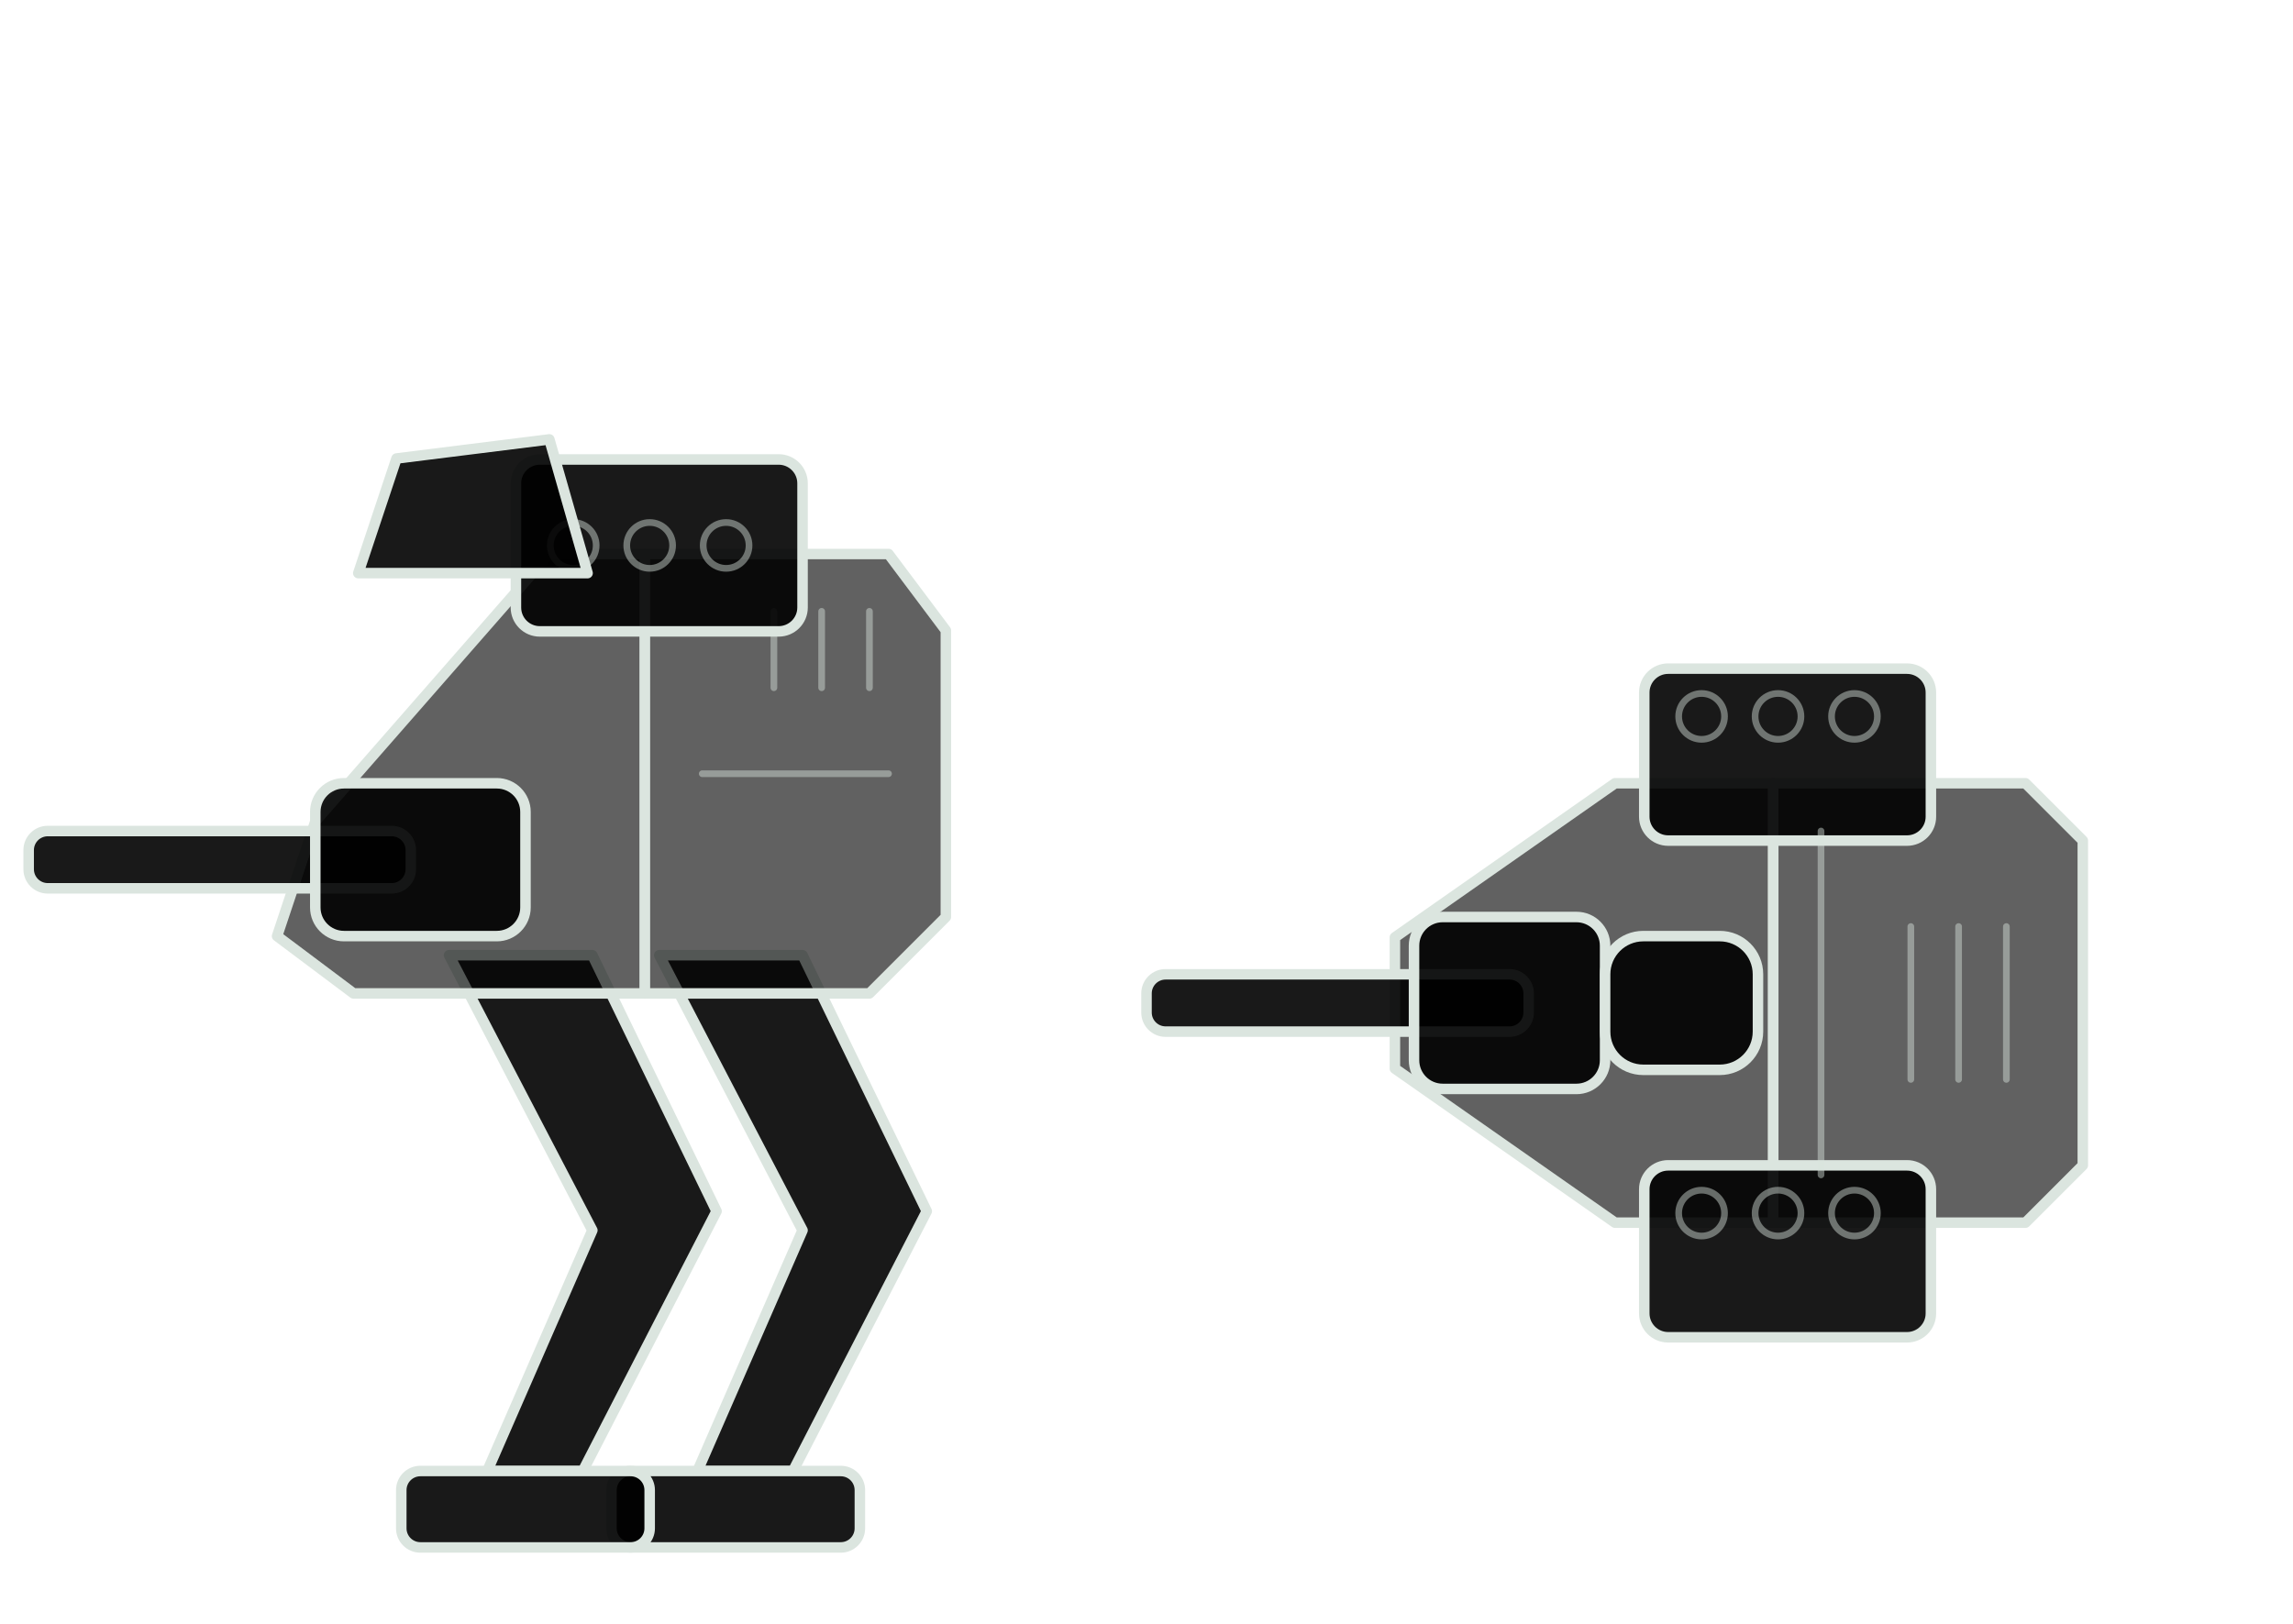
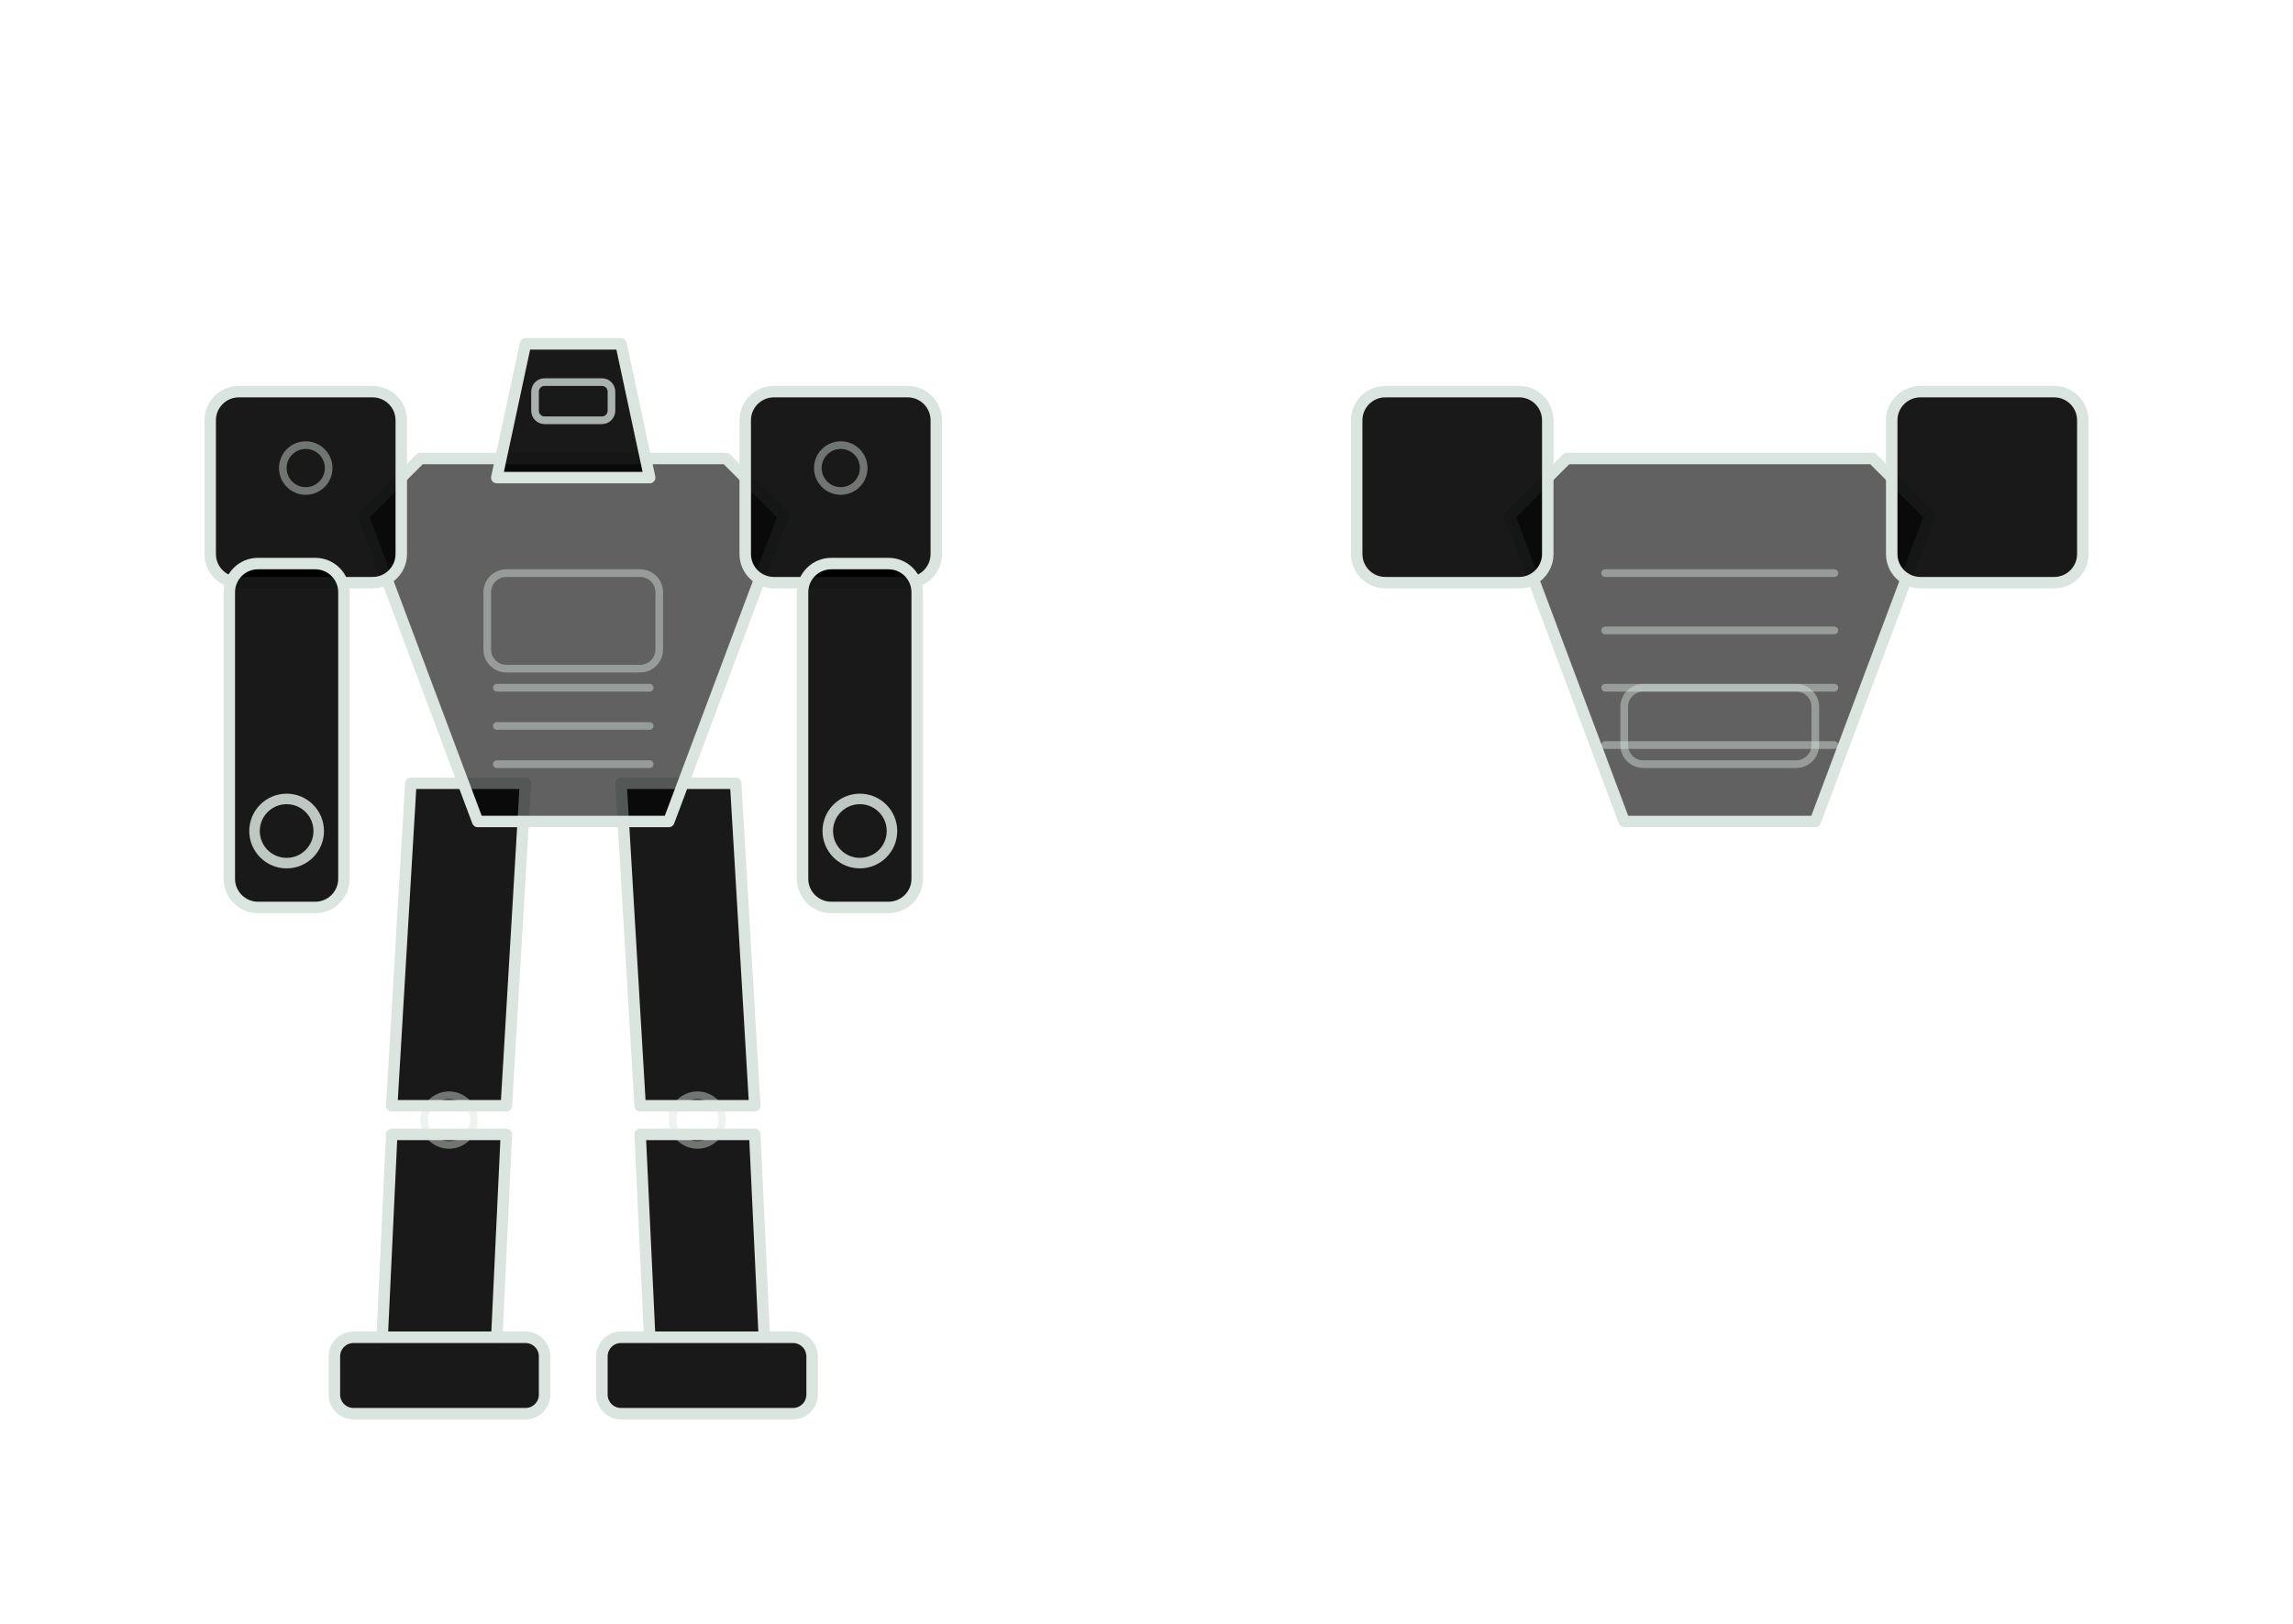
<svg xmlns="http://www.w3.org/2000/svg" viewBox="0 0 240 170">
-   <g id="part-LEGS" fill="currentColor" fill-opacity=".9" stroke="#dbe5df" stroke-width="1.1" stroke-linejoin="round">
-     <path d="M 69 100 L 84 128.8 L 73 154 L 83 154 L 97 126.8 L 84 100 Z" />
-     <rect x="64" y="154" width="26" height="8" rx="2" />
+   <g id="part-LEGS" fill="currentColor" fill-opacity=".9" stroke="#dbe5df" stroke-width="1.2" stroke-linejoin="round">
+     <polygon points="43,82 55,82 53,115.76 41,115.76" />
+     <polygon points="41,118.76 53,118.76 52,140 40,140" />
+     <rect x="35" y="140" width="22" height="8" rx="2" />
  </g>
-   <g id="part-LEGS" fill="currentColor" fill-opacity=".9" stroke="#dbe5df" stroke-width="1.1" stroke-linejoin="round">
-     <path d="M 47 100 L 62 128.8 L 51 154 L 61 154 L 75 126.8 L 62 100 Z" />
-     <rect x="42" y="154" width="26" height="8" rx="2" />
+   <g fill="none" stroke="#dbe5df" stroke-opacity=".45" stroke-width=".8" stroke-linecap="round" stroke-linejoin="round">
+     <circle cx="47" cy="117.26" r="2.6" />
  </g>
-   <g id="part-TORSO" fill="currentColor" fill-opacity=".62" stroke="#dbe5df" stroke-width="1.1" stroke-linejoin="round">
-     <polygon points="29,98 33,86 57.5,58 67.5,58 67.5,104 37,104" />
+   <g id="part-LEGS" fill="currentColor" fill-opacity=".9" stroke="#dbe5df" stroke-width="1.2" stroke-linejoin="round">
+     <polygon points="65,82 77,82 79,115.76 67,115.76" />
+     <polygon points="67,118.76 79,118.76 80,140 68,140" />
+     <rect x="63" y="140" width="22" height="8" rx="2" />
  </g>
-   <g id="part-TORSO_REAR" fill="currentColor" fill-opacity=".62" stroke="#dbe5df" stroke-width="1.1" stroke-linejoin="round">
-     <polygon points="67.5,58 93,58 99,66 99,96 91,104 67.5,104" />
+   <g fill="none" stroke="#dbe5df" stroke-opacity=".45" stroke-width=".8" stroke-linecap="round" stroke-linejoin="round">
+     <circle cx="73" cy="117.26" r="2.6" />
  </g>
-   <g fill="none" stroke="#dbe5df" stroke-opacity=".45" stroke-width=".7" stroke-linecap="round" stroke-linejoin="round">
-     <line x1="73.5" y1="81" x2="93" y2="81" />
-     <line x1="91" y1="64" x2="91" y2="72" />
-     <line x1="86" y1="64" x2="86" y2="72" />
-     <line x1="81" y1="64" x2="81" y2="72" />
+   <g id="part-TORSO" fill="currentColor" fill-opacity=".62" stroke="#dbe5df" stroke-width="1.2" stroke-linejoin="round">
+     <polygon points="38,54 44,48 76,48 82,54 70,86 50,86" />
  </g>
-   <g id="part-LEFT_SHOULDER" fill="currentColor" fill-opacity=".9" stroke="#dbe5df" stroke-width="1.1" stroke-linejoin="round">
-     <rect x="54" y="48.1" width="30" height="18" rx="2.5" />
+   <g fill="none" stroke="#dbe5df" stroke-opacity=".45" stroke-width=".8" stroke-linecap="round" stroke-linejoin="round">
+     <rect x="51" y="60" width="18" height="10" rx="2" />
+     <line x1="52" y1="72" x2="68" y2="72" />
+     <line x1="52" y1="76" x2="68" y2="76" />
+     <line x1="52" y1="80" x2="68" y2="80" />
  </g>
-   <g fill="none" stroke="#dbe5df" stroke-opacity=".45" stroke-width=".7" stroke-linecap="round" stroke-linejoin="round">
-     <circle cx="60" cy="57.1" r="2.4" />
-     <circle cx="68" cy="57.1" r="2.4" />
-     <circle cx="76" cy="57.1" r="2.4" />
+   <g id="part-RIGHT_SHOULDER" fill="currentColor" fill-opacity=".9" stroke="#dbe5df" stroke-width="1.2" stroke-linejoin="round">
+     <rect x="22" y="41" width="20" height="20" rx="3" />
  </g>
-   <g id="part-HEAD" fill="currentColor" fill-opacity=".9" stroke="#dbe5df" stroke-width="1.1" stroke-linejoin="round">
-     <polygon points="37.5,60 41.5,48 57.5,46 61.5,60" />
+   <g fill="none" stroke="#dbe5df" stroke-opacity=".45" stroke-width=".8" stroke-linecap="round" stroke-linejoin="round">
+     <circle cx="32" cy="49" r="2.4" />
  </g>
-   <g id="part-ARMS" fill="currentColor" fill-opacity=".9" stroke="#dbe5df" stroke-width="1.1" stroke-linejoin="round">
-     <rect x="3" y="87" width="40" height="6" rx="2" />
-     <rect x="33" y="82" width="22" height="16" rx="3" />
+   <g id="part-LEFT_SHOULDER" fill="currentColor" fill-opacity=".9" stroke="#dbe5df" stroke-width="1.2" stroke-linejoin="round">
+     <rect x="78" y="41" width="20" height="20" rx="3" />
  </g>
-   <g id="part-TORSO" fill="currentColor" fill-opacity=".62" stroke="#dbe5df" stroke-width="1.1" stroke-linejoin="round">
-     <polygon points="146,98.128 169.04,82 185.6,82 185.6,128 169.04,128 146,111.872" />
+   <g fill="none" stroke="#dbe5df" stroke-opacity=".45" stroke-width=".8" stroke-linecap="round" stroke-linejoin="round">
+     <circle cx="88" cy="49" r="2.4" />
  </g>
-   <g id="part-TORSO_REAR" fill="currentColor" fill-opacity=".62" stroke="#dbe5df" stroke-width="1.1" stroke-linejoin="round">
-     <polygon points="185.6,82 212,82 218,88 218,122 212,128 185.6,128" />
+   <g id="part-ARMS" fill="currentColor" fill-opacity=".9" stroke="#dbe5df" stroke-width="1.2" stroke-linejoin="round">
+     <rect x="24" y="59" width="12" height="36" rx="3" />
  </g>
-   <g id="part-RIGHT_SHOULDER" fill="currentColor" fill-opacity=".9" stroke="#dbe5df" stroke-width="1.1" stroke-linejoin="round">
-     <rect x="172.1" y="70" width="30" height="18" rx="2.5" />
+   <g fill="none" stroke="#dbe5df" stroke-opacity=".85" stroke-width="1.1" stroke-linecap="round" stroke-linejoin="round">
+     <circle cx="30" cy="87" r="3.36" />
  </g>
-   <g id="part-LEFT_SHOULDER" fill="currentColor" fill-opacity=".9" stroke="#dbe5df" stroke-width="1.1" stroke-linejoin="round">
-     <rect x="172.1" y="122" width="30" height="18" rx="2.5" />
+   <g id="part-ARMS" fill="currentColor" fill-opacity=".9" stroke="#dbe5df" stroke-width="1.2" stroke-linejoin="round">
+     <rect x="84" y="59" width="12" height="36" rx="3" />
  </g>
-   <g fill="none" stroke="#dbe5df" stroke-opacity=".45" stroke-width=".7" stroke-linecap="round" stroke-linejoin="round">
-     <circle cx="178.1" cy="75" r="2.4" />
-     <circle cx="186.1" cy="75" r="2.4" />
-     <circle cx="194.1" cy="75" r="2.4" />
-     <circle cx="178.1" cy="127" r="2.4" />
-     <circle cx="186.1" cy="127" r="2.4" />
-     <circle cx="194.1" cy="127" r="2.4" />
+   <g fill="none" stroke="#dbe5df" stroke-opacity=".85" stroke-width="1.1" stroke-linecap="round" stroke-linejoin="round">
+     <circle cx="90" cy="87" r="3.36" />
  </g>
-   <g id="part-ARMS" fill="currentColor" fill-opacity=".9" stroke="#dbe5df" stroke-width="1.1" stroke-linejoin="round">
-     <rect x="120" y="102" width="40" height="6" rx="2" />
-     <rect x="148" y="96" width="20" height="18" rx="3" />
+   <g id="part-HEAD" fill="currentColor" fill-opacity=".9" stroke="#dbe5df" stroke-width="1.2" stroke-linejoin="round">
+     <polygon points="52,50 55,36 65,36 68,50" />
  </g>
-   <g id="part-HEAD" fill="currentColor" fill-opacity=".9" stroke="#dbe5df" stroke-width="1.1" stroke-linejoin="round">
-     <rect x="168" y="98" width="16" height="14" rx="4" />
+   <g fill="none" stroke="#dbe5df" stroke-opacity=".75" stroke-width=".8" stroke-linecap="round" stroke-linejoin="round">
+     <rect x="56" y="40" width="8" height="4" rx="1" />
  </g>
-   <g fill="none" stroke="#dbe5df" stroke-opacity=".45" stroke-width=".7" stroke-linecap="round" stroke-linejoin="round">
-     <line x1="190.6" y1="87" x2="190.6" y2="123" />
-     <line x1="210" y1="97" x2="210" y2="113" />
-     <line x1="205" y1="97" x2="205" y2="113" />
-     <line x1="200" y1="97" x2="200" y2="113" />
+   <g id="part-TORSO_REAR" fill="currentColor" fill-opacity=".62" stroke="#dbe5df" stroke-width="1.2" stroke-linejoin="round">
+     <polygon points="158,54 164,48 196,48 202,54 190,86 170,86" />
+   </g>
+   <g fill="none" stroke="#dbe5df" stroke-opacity=".45" stroke-width=".8" stroke-linecap="round" stroke-linejoin="round">
+     <line x1="168" y1="60" x2="192" y2="60" />
+     <line x1="168" y1="66" x2="192" y2="66" />
+     <line x1="168" y1="72" x2="192" y2="72" />
+     <line x1="168" y1="78" x2="192" y2="78" />
+     <rect x="170" y="72" width="20" height="8" rx="2" />
+   </g>
+   <g id="part-LEFT_SHOULDER" fill="currentColor" fill-opacity=".9" stroke="#dbe5df" stroke-width="1.2" stroke-linejoin="round">
+     <rect x="142" y="41" width="20" height="20" rx="3" />
+   </g>
+   <g id="part-RIGHT_SHOULDER" fill="currentColor" fill-opacity=".9" stroke="#dbe5df" stroke-width="1.2" stroke-linejoin="round">
+     <rect x="198" y="41" width="20" height="20" rx="3" />
  </g>
</svg>
